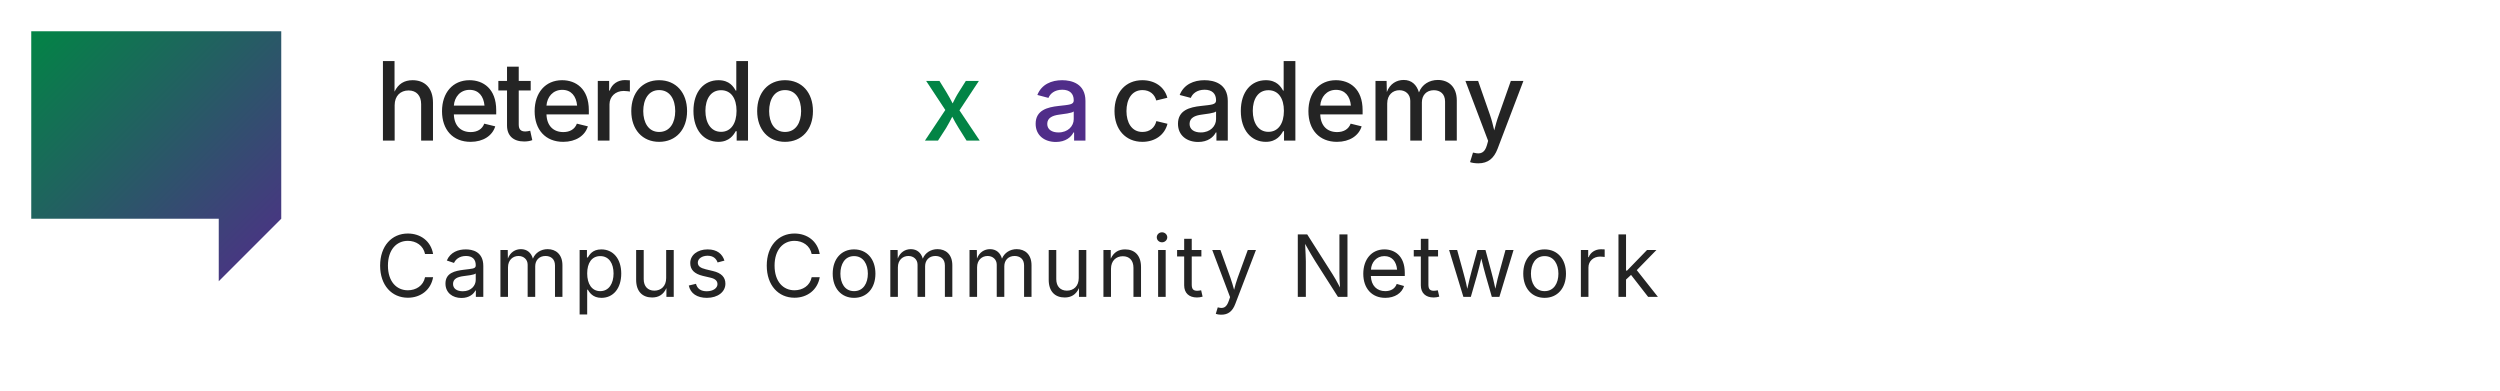
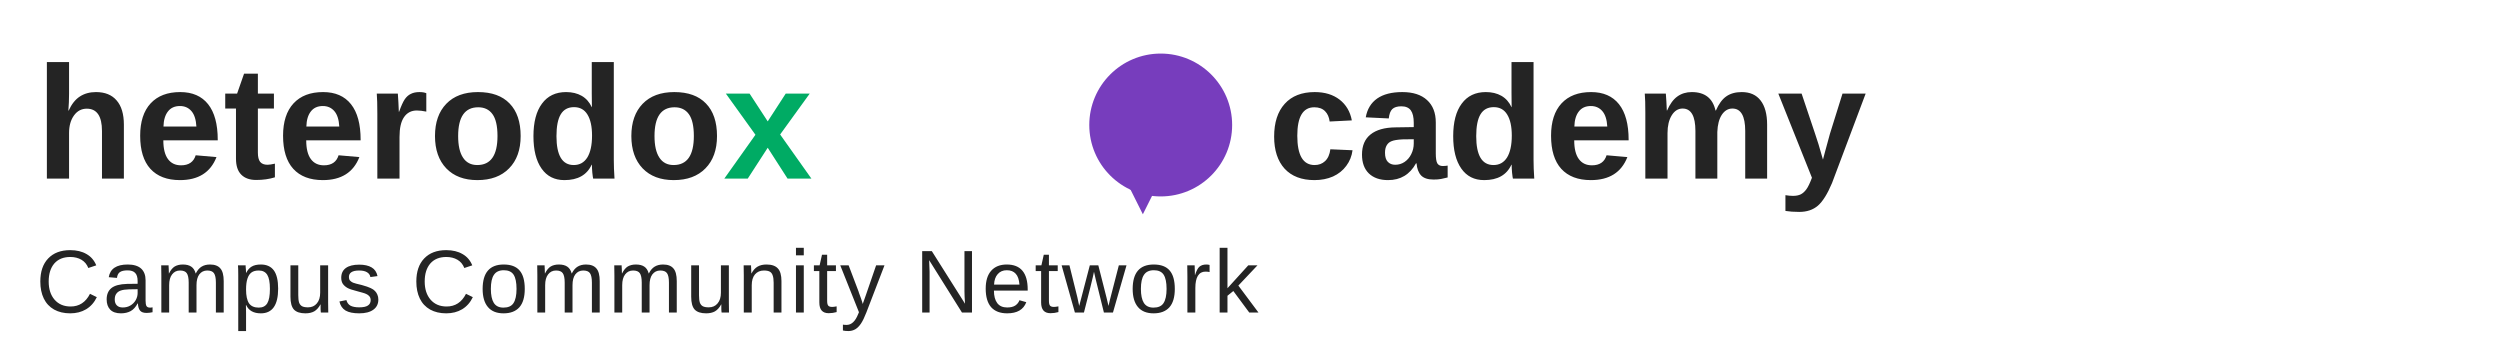
- <svg xmlns="http://www.w3.org/2000/svg" viewBox="0 0 320 50" fill="none">
-   <defs>
-     <linearGradient id="speechGradient" x1="0%" y1="0%" x2="100%" y2="100%">
-       <stop offset="0%" style="stop-color:#028445" />
-       <stop offset="100%" style="stop-color:#502D89" />
-     </linearGradient>
-   </defs>
-   <path d="M4 4h32v24l-8 8v-8H4V4z" fill="url(#speechGradient)" />
-   <g fill="#242424" font-family="system-ui, -apple-system, sans-serif">
-     <text x="48" y="18" font-size="14" font-weight="500" letter-spacing="-0.5">heterodo</text>
-     <text x="118" y="18" font-size="14" font-weight="500" fill="#028445">x</text>
-     <text x="132" y="18" font-size="14" font-weight="500" fill="#502D89">a</text>
-     <text x="142" y="18" font-size="14" font-weight="500">cademy</text>
-   </g>
-   <text x="48" y="38" font-family="system-ui, -apple-system, sans-serif" font-size="11" font-weight="400" fill="#242424" letter-spacing="0.5">Campus Community Network</text>
+ <svg xmlns="http://www.w3.org/2000/svg" viewBox="0 0 280 40" fill="none">
+   <ellipse cx="130" cy="14" rx="8" ry="8" fill="#773DBD" />
+   <path d="M125 18 L128 24 L131 18" fill="#773DBD" />
+   <text x="4" y="20" font-family="Arial, Helvetica, sans-serif" font-size="18" font-weight="600" fill="#242424">heterodo<tspan fill="#00AB64">x</tspan>
+   </text>
+   <text x="142" y="20" font-family="Arial, Helvetica, sans-serif" font-size="18" font-weight="600" fill="#242424">cademy</text>
+   <text x="4" y="35" font-family="Arial, Helvetica, sans-serif" font-size="10" font-weight="400" fill="#242424" letter-spacing="0.3">Campus Community Network</text>
</svg>
